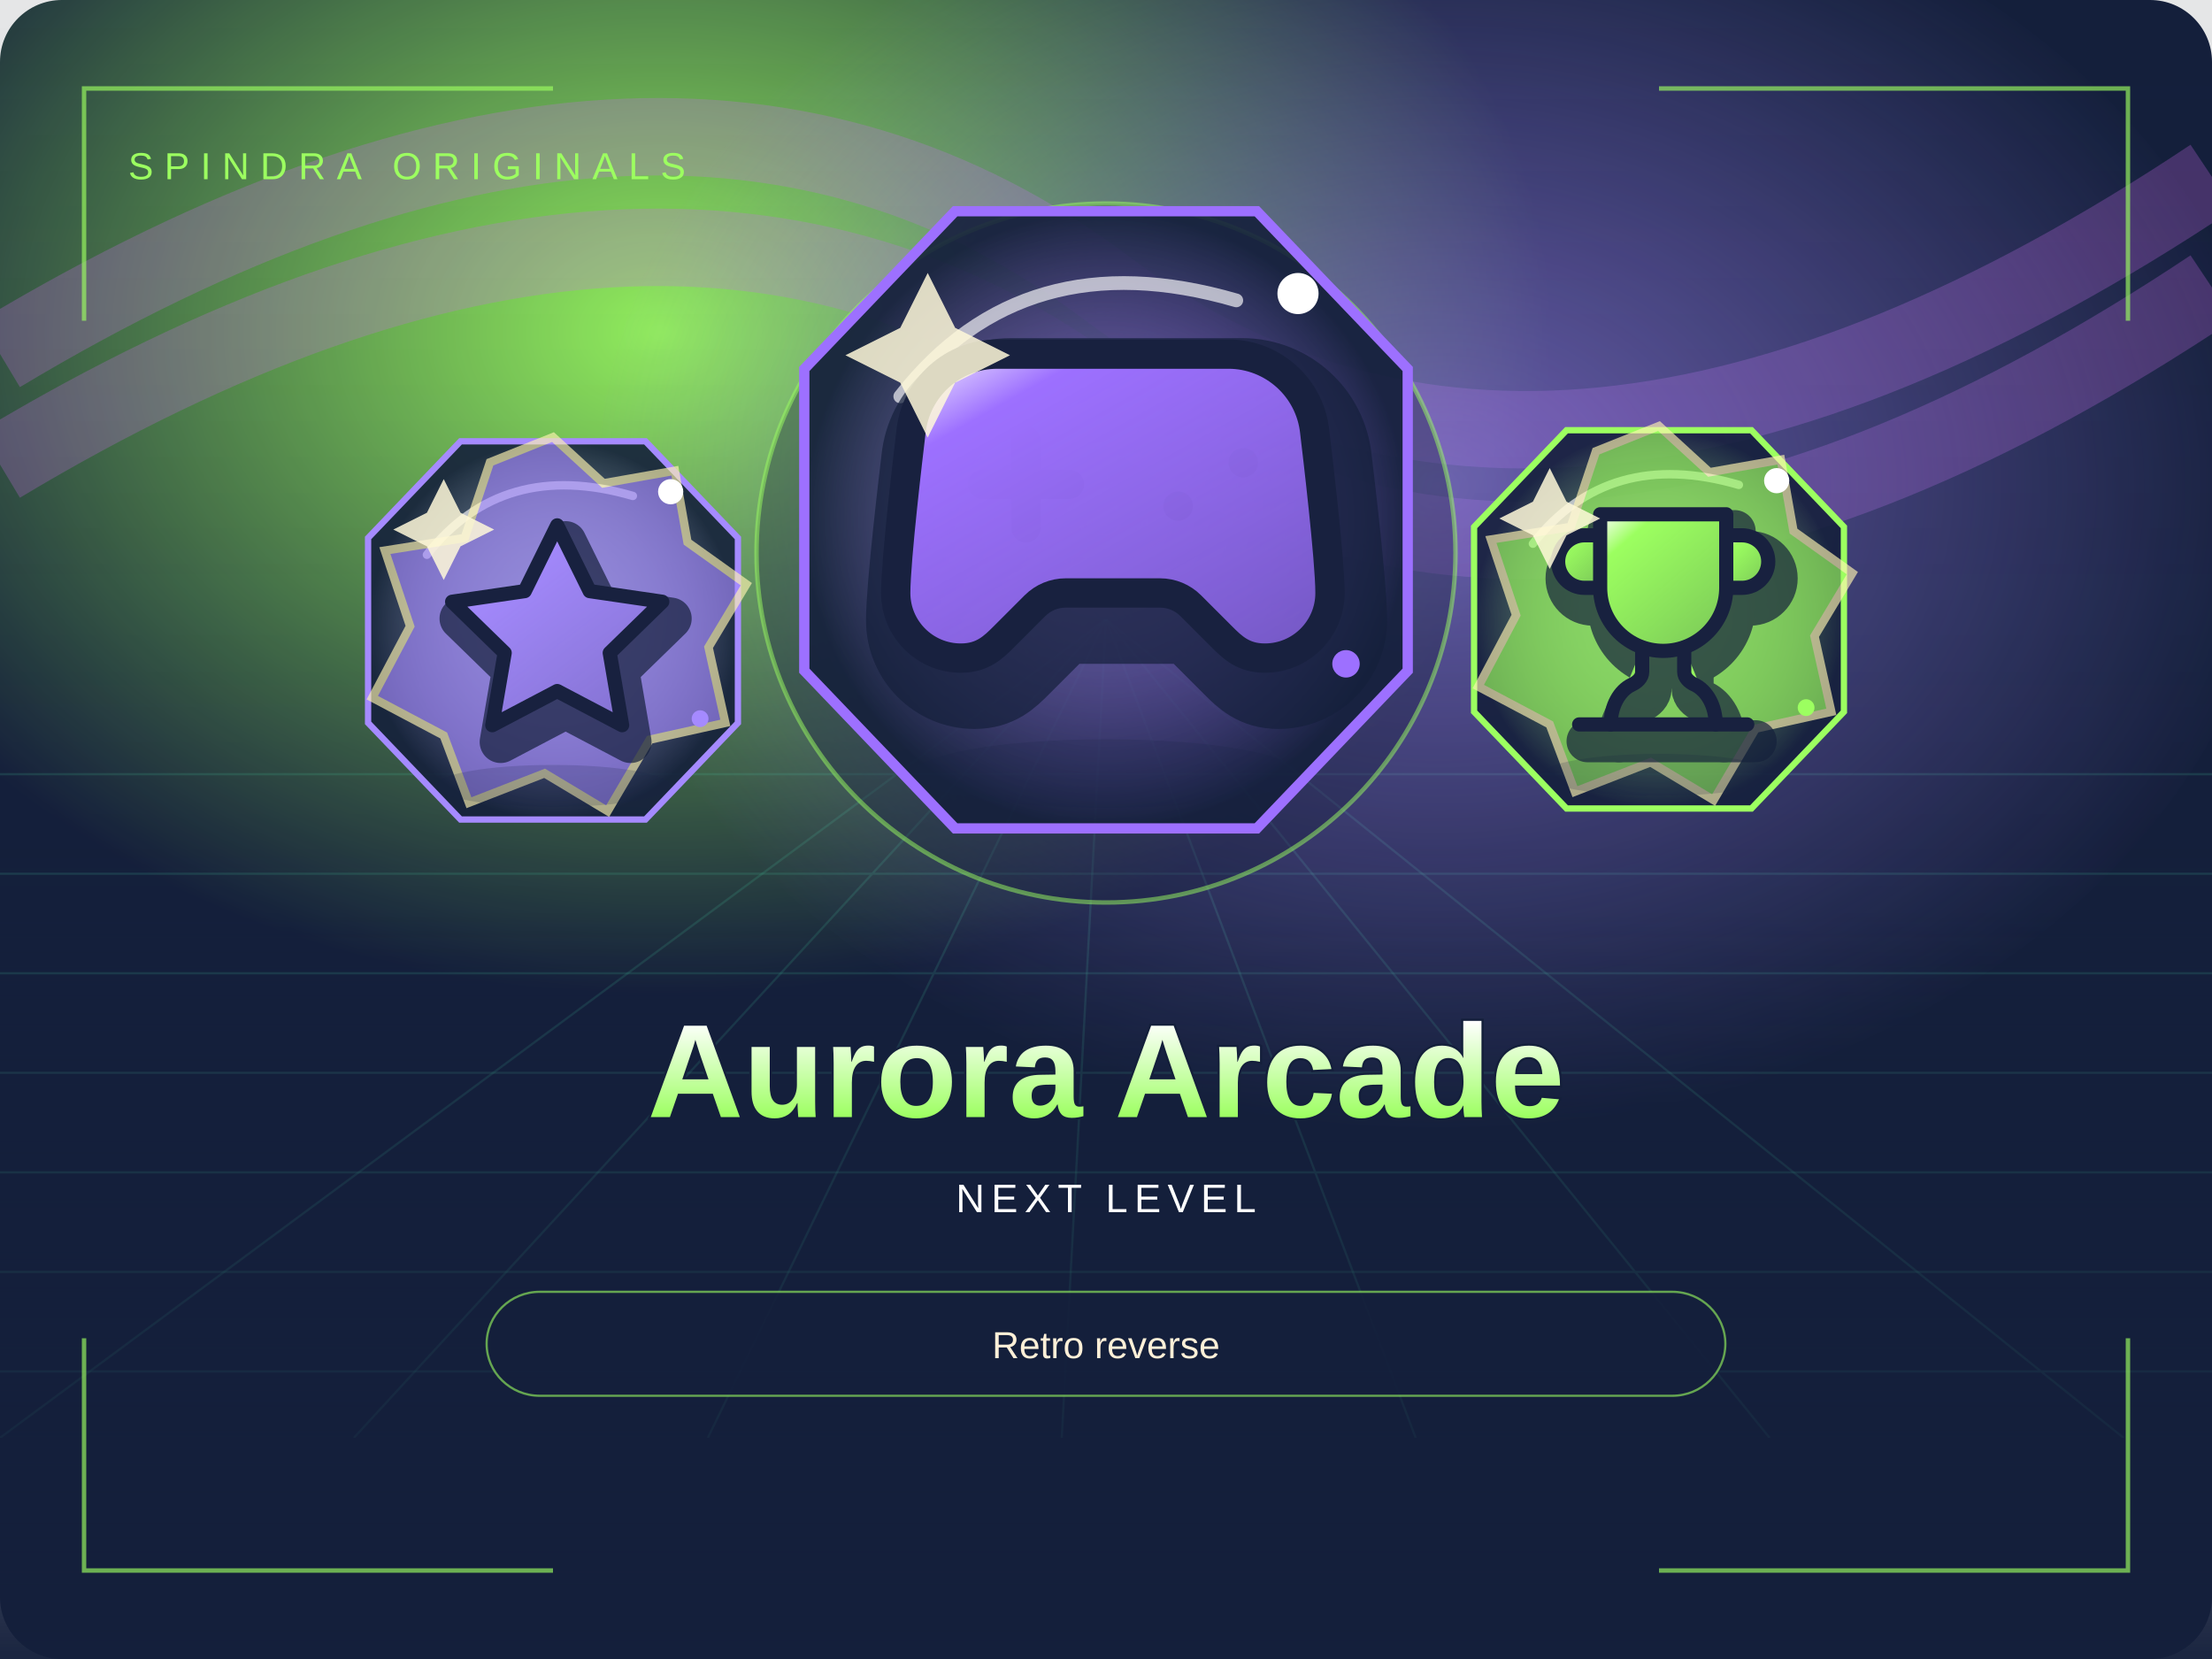
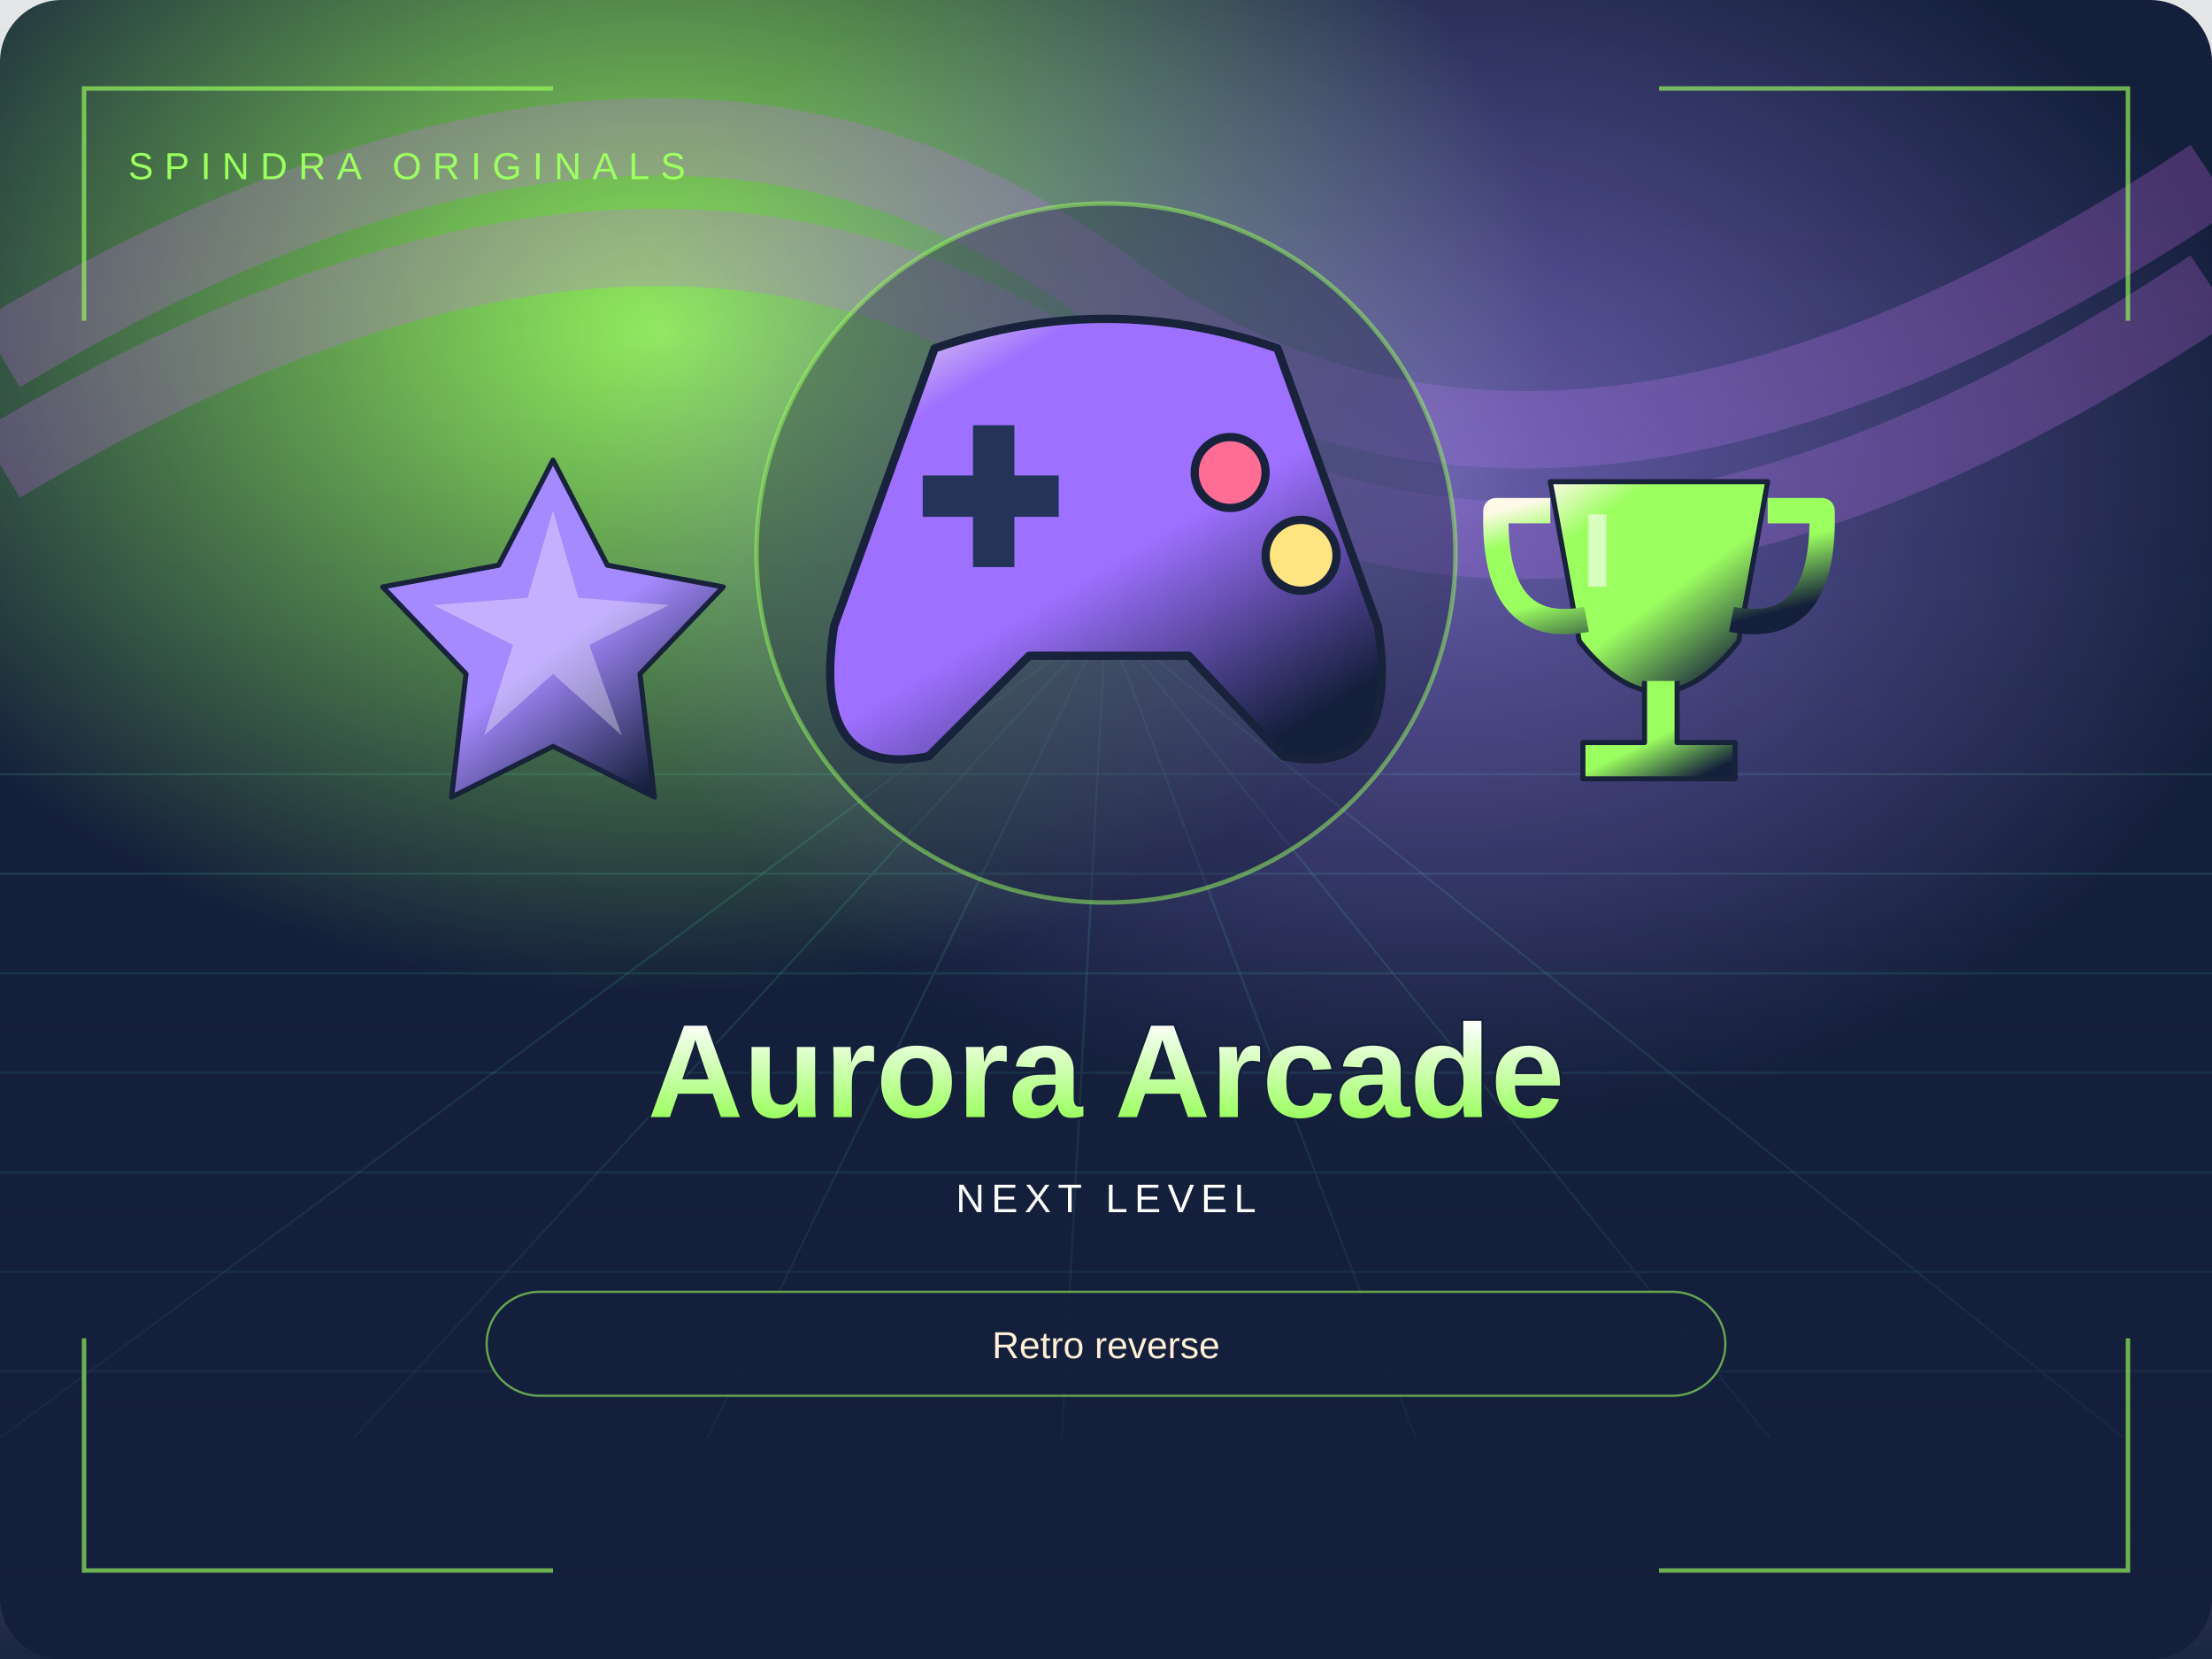
<svg xmlns="http://www.w3.org/2000/svg" width="1000" height="750" viewBox="0 0 1000 750">
  <defs>
    <radialGradient id="cover-bg" cx=".3" cy=".2" r="1">
      <stop stop-color="#9cff60" />
      <stop offset=".4" stop-color="#141f3b" />
      <stop offset="1" stop-color="#141f3b" />
    </radialGradient>
    <radialGradient id="cover-halo">
      <stop stop-color="#a58aff" stop-opacity=".65" />
      <stop offset="1" stop-color="#a58aff" stop-opacity="0" />
    </radialGradient>
    <linearGradient id="cover-shade" x2="0" y2="1">
      <stop stop-color="#141f3b" stop-opacity=".05" />
      <stop offset=".55" stop-color="#141f3b" stop-opacity=".15" />
      <stop offset="1" stop-color="#141f3b" stop-opacity=".97" />
    </linearGradient>
    <linearGradient id="title-ink" x2="0" y2="1">
      <stop stop-color="#ffffff" />
      <stop offset="1" stop-color="#9cff60" />
    </linearGradient>
  </defs>
  <rect width="1000" height="750" rx="28" fill="url(#cover-bg)" />
  <g opacity=".8">
    <svg x="0" y="0" width="1000" height="650" class="slot-scenery scenery-arcade" viewBox="0 0 1000 650" preserveAspectRatio="xMidYMid slice" aria-hidden="true">
      <path d="M0 350H1000M0 650L500 280" stroke="#4beaaf33" />
      <path d="M0 395H1000M160 650L500 280" stroke="#4beaaf33" />
      <path d="M0 440H1000M320 650L500 280" stroke="#4beaaf33" />
      <path d="M0 485H1000M480 650L500 280" stroke="#4beaaf33" />
      <path d="M0 530H1000M640 650L500 280" stroke="#4beaaf33" />
      <path d="M0 575H1000M800 650L500 280" stroke="#4beaaf33" />
      <path d="M0 620H1000M960 650L500 280" stroke="#4beaaf33" />
      <path d="M0 160Q300-20 500 130T1000 80M0 210Q300 30 500 180T1000 130" fill="none" stroke="#dd73fa55" stroke-width="35" />
    </svg>
  </g>
  <ellipse cx="650" cy="220" rx="380" ry="290" fill="url(#cover-halo)" />
  <rect width="1000" height="750" fill="url(#cover-shade)" />
  <path d="M38 145V40H250M750 40H962V145M38 605V710H250M750 710H962V605" fill="none" stroke="#9cff60" stroke-width="2" opacity=".65" />
  <circle cx="500" cy="250" r="158" fill="#141f3b" fill-opacity=".35" stroke="#9cff60" stroke-width="2" stroke-opacity=".5" />
-   <svg x="155" y="190" width="190" height="190" class="symbol-frame" viewBox="0 0 100 100" aria-hidden="true">
+   <svg x="155" y="190" width="190" height="190" class="symbol-frame" viewBox="-8 -8 116 116" aria-hidden="true">
    <defs>
-       <radialGradient id="aurora-arcade-5-155-R0-medal">
-         <stop stop-color="#a58aff" stop-opacity=".35" />
-         <stop offset="1" stop-color="#141f3b" stop-opacity=".9" />
-       </radialGradient>
-       <linearGradient id="aurora-arcade-5-155-R0" x1="0" y1="0" x2=".8" y2="1">
-         <stop stop-color="#ffffff" />
+       <linearGradient id="aurora-arcade-5-155-R0" x1="0" y1="0" x2=".75" y2="1">
+         <stop stop-color="#fff9e8" />
        <stop offset=".22" stop-color="#a58aff" />
-         <stop offset="1" stop-color="#a58aff" stop-opacity=".7" />
+         <stop offset=".6" stop-color="#a58aff" />
+         <stop offset="1" stop-color="#141f3b" />
      </linearGradient>
    </defs>
-     <path d="M28 5H72L94 28V72L72 95H28L6 72V28Z" fill="url(#aurora-arcade-5-155-R0-medal)" stroke="#a58aff" stroke-width="1.5" />
-     <path d="M20 32Q38 9 69 18" fill="none" stroke="#ffffff" stroke-opacity=".65" stroke-width="2" stroke-linecap="round" />
-     <path d="M50 4L62 15L79 12L82 29L96 39L87 54L91 72L73 76L63 93L48 84L30 91L24 75L7 66L16 49L10 31L29 28L35 10Z" fill="#a58aff" stroke="#fff4b1" stroke-width="2" opacity=".65" />
-     <ellipse cx="50" cy="87" rx="28" ry="5" fill="#172243" opacity=".18" />
-     <svg width="60" height="60" viewBox="0 0 24 24" fill="#141f3b" stroke="#141f3b" stroke-width="4" stroke-linecap="round" stroke-linejoin="round" class="lucide lucide-star" x="23" y="24" opacity=".7">
-       <polygon points="12 2 15.09 8.26 22 9.27 17 14.14 18.18 21.02 12 17.77 5.82 21.02 7 14.14 2 9.27 8.91 8.26 12 2" />
-     </svg>
-     <svg width="60" height="60" viewBox="0 0 24 24" fill="url(#aurora-arcade-5-155-R0)" stroke="#18213f" stroke-width="1.35" stroke-linecap="round" stroke-linejoin="round" class="lucide lucide-star" x="21" y="20">
-       <polygon points="12 2 15.09 8.26 22 9.27 17 14.14 18.18 21.02 12 17.77 5.82 21.02 7 14.14 2 9.27 8.91 8.26 12 2" />
-     </svg>
-     <path d="M20 22L24 14L28 22L36 26L28 30L24 38L20 30L12 26Z" fill="#fff9d9" opacity=".85" />
-     <circle cx="78" cy="17" r="3" fill="#fff" />
-     <circle cx="85" cy="71" r="2" fill="#a58aff" />
+     <g class="slot-object object-star" fill="url(#aurora-arcade-5-155-R0)" stroke="#18223b" stroke-width="1.4" stroke-linejoin="round">
+       <path d="M50 3l15 29 32 6-23 24 4 34-28-14-28 14 4-34L3 38l32-6Z" />
+       <path d="M50 17l7 24 25 2-22 11 9 25-19-17-19 17 8-25-22-11 26-2Z" fill="#fff5" stroke="none" />
+     </g>
  </svg>
-   <svg x="655" y="185" width="190" height="190" class="symbol-frame" viewBox="0 0 100 100" aria-hidden="true">
+   <svg x="655" y="185" width="190" height="190" class="symbol-frame" viewBox="-8 -8 116 116" aria-hidden="true">
    <defs>
-       <radialGradient id="aurora-arcade-6-655-R0-medal">
-         <stop stop-color="#9cff60" stop-opacity=".35" />
-         <stop offset="1" stop-color="#141f3b" stop-opacity=".9" />
-       </radialGradient>
-       <linearGradient id="aurora-arcade-6-655-R0" x1="0" y1="0" x2=".8" y2="1">
-         <stop stop-color="#ffffff" />
+       <linearGradient id="aurora-arcade-6-655-R0" x1="0" y1="0" x2=".75" y2="1">
+         <stop stop-color="#fff9e8" />
        <stop offset=".22" stop-color="#9cff60" />
-         <stop offset="1" stop-color="#9cff60" stop-opacity=".7" />
+         <stop offset=".6" stop-color="#9cff60" />
+         <stop offset="1" stop-color="#141f3b" />
      </linearGradient>
    </defs>
-     <path d="M28 5H72L94 28V72L72 95H28L6 72V28Z" fill="url(#aurora-arcade-6-655-R0-medal)" stroke="#9cff60" stroke-width="1.5" />
-     <path d="M20 32Q38 9 69 18" fill="none" stroke="#ffffff" stroke-opacity=".65" stroke-width="2" stroke-linecap="round" />
-     <path d="M50 4L62 15L79 12L82 29L96 39L87 54L91 72L73 76L63 93L48 84L30 91L24 75L7 66L16 49L10 31L29 28L35 10Z" fill="#9cff60" stroke="#fff4b1" stroke-width="2" opacity=".65" />
-     <ellipse cx="50" cy="87" rx="28" ry="5" fill="#172243" opacity=".18" />
-     <svg width="60" height="60" viewBox="0 0 24 24" fill="#141f3b" stroke="#141f3b" stroke-width="4" stroke-linecap="round" stroke-linejoin="round" class="lucide lucide-trophy" x="23" y="24" opacity=".7">
-       <path d="M6 9H4.5a2.5 2.5 0 0 1 0-5H6" />
-       <path d="M18 9h1.5a2.5 2.5 0 0 0 0-5H18" />
-       <path d="M4 22h16" />
-       <path d="M10 14.66V17c0 .55-.47.98-.97 1.21C7.85 18.75 7 20.24 7 22" />
-       <path d="M14 14.66V17c0 .55.47.98.97 1.21C16.15 18.75 17 20.24 17 22" />
-       <path d="M18 2H6v7a6 6 0 0 0 12 0V2Z" />
-     </svg>
-     <svg width="60" height="60" viewBox="0 0 24 24" fill="url(#aurora-arcade-6-655-R0)" stroke="#18213f" stroke-width="1.35" stroke-linecap="round" stroke-linejoin="round" class="lucide lucide-trophy" x="21" y="20">
-       <path d="M6 9H4.5a2.5 2.5 0 0 1 0-5H6" />
-       <path d="M18 9h1.5a2.5 2.5 0 0 0 0-5H18" />
-       <path d="M4 22h16" />
-       <path d="M10 14.66V17c0 .55-.47.98-.97 1.21C7.85 18.75 7 20.24 7 22" />
-       <path d="M14 14.66V17c0 .55.47.98.97 1.21C16.15 18.75 17 20.24 17 22" />
-       <path d="M18 2H6v7a6 6 0 0 0 12 0V2Z" />
-     </svg>
-     <path d="M20 22L24 14L28 22L36 26L28 30L24 38L20 30L12 26Z" fill="#fff9d9" opacity=".85" />
-     <circle cx="78" cy="17" r="3" fill="#fff" />
-     <circle cx="85" cy="71" r="2" fill="#9cff60" />
+     <g class="slot-object object-trophy" fill="url(#aurora-arcade-6-655-R0)" stroke="#18223b" stroke-width="1.4" stroke-linejoin="round">
+       <path d="M20 12h60L72 56Q50 84 28 56Z" />
+       <path d="M20 20H5q-1 35 25 30M80 20h15q1 35-25 30" fill="none" stroke="url(#aurora-arcade-6-655-R0)" stroke-width="7" />
+       <path d="M46 67v17H29v10h42V84H55V67" />
+       <path d="M33 21v20" stroke="#fff9" stroke-width="5" />
+     </g>
  </svg>
-   <svg x="345" y="80" width="310" height="310" class="symbol-frame" viewBox="0 0 100 100" aria-hidden="true">
+   <svg x="345" y="80" width="310" height="310" class="symbol-frame" viewBox="-8 -8 116 116" aria-hidden="true">
    <defs>
-       <radialGradient id="aurora-arcade-0-345-R0-medal">
-         <stop stop-color="#9d70ff" stop-opacity=".35" />
-         <stop offset="1" stop-color="#141f3b" stop-opacity=".9" />
-       </radialGradient>
-       <linearGradient id="aurora-arcade-0-345-R0" x1="0" y1="0" x2=".8" y2="1">
-         <stop stop-color="#ffffff" />
+       <linearGradient id="aurora-arcade-0-345-R0" x1="0" y1="0" x2=".75" y2="1">
+         <stop stop-color="#fff9e8" />
        <stop offset=".22" stop-color="#9d70ff" />
-         <stop offset="1" stop-color="#9d70ff" stop-opacity=".7" />
+         <stop offset=".6" stop-color="#9d70ff" />
+         <stop offset="1" stop-color="#141f3b" />
      </linearGradient>
    </defs>
-     <path d="M28 5H72L94 28V72L72 95H28L6 72V28Z" fill="url(#aurora-arcade-0-345-R0-medal)" stroke="#9d70ff" stroke-width="1.5" />
-     <path d="M20 32Q38 9 69 18" fill="none" stroke="#ffffff" stroke-opacity=".65" stroke-width="2" stroke-linecap="round" />
-     <ellipse cx="50" cy="87" rx="28" ry="5" fill="#172243" opacity=".18" />
-     <svg width="76" height="76" viewBox="0 0 24 24" fill="#141f3b" stroke="#141f3b" stroke-width="4" stroke-linecap="round" stroke-linejoin="round" class="lucide lucide-gamepad2" x="15" y="14" opacity=".7">
-       <line x1="6" x2="10" y1="11" y2="11" />
-       <line x1="8" x2="8" y1="9" y2="13" />
-       <line x1="15" x2="15.01" y1="12" y2="12" />
-       <line x1="18" x2="18.01" y1="10" y2="10" />
-       <path d="M17.32 5H6.68a4 4 0 0 0-3.978 3.59c-.006.052-.01.101-.017.152C2.604 9.416 2 14.456 2 16a3 3 0 0 0 3 3c1 0 1.5-.5 2-1l1.414-1.414A2 2 0 0 1 9.828 16h4.344a2 2 0 0 1 1.414.586L17 18c.5.5 1 1 2 1a3 3 0 0 0 3-3c0-1.545-.604-6.584-.685-7.258-.007-.05-.011-.1-.017-.151A4 4 0 0 0 17.32 5z" />
-     </svg>
-     <svg width="76" height="76" viewBox="0 0 24 24" fill="url(#aurora-arcade-0-345-R0)" stroke="#18213f" stroke-width="1.35" stroke-linecap="round" stroke-linejoin="round" class="lucide lucide-gamepad2" x="13" y="10">
-       <line x1="6" x2="10" y1="11" y2="11" />
-       <line x1="8" x2="8" y1="9" y2="13" />
-       <line x1="15" x2="15.01" y1="12" y2="12" />
-       <line x1="18" x2="18.01" y1="10" y2="10" />
-       <path d="M17.32 5H6.68a4 4 0 0 0-3.978 3.59c-.006.052-.01.101-.017.152C2.604 9.416 2 14.456 2 16a3 3 0 0 0 3 3c1 0 1.5-.5 2-1l1.414-1.414A2 2 0 0 1 9.828 16h4.344a2 2 0 0 1 1.414.586L17 18c.5.5 1 1 2 1a3 3 0 0 0 3-3c0-1.545-.604-6.584-.685-7.258-.007-.05-.011-.1-.017-.151A4 4 0 0 0 17.32 5z" />
-     </svg>
-     <path d="M20 22L24 14L28 22L36 26L28 30L24 38L20 30L12 26Z" fill="#fff9d9" opacity=".85" />
-     <circle cx="78" cy="17" r="3" fill="#fff" />
-     <circle cx="85" cy="71" r="2" fill="#9d70ff" />
+     <g class="slot-object object-gamepad" fill="url(#aurora-arcade-0-345-R0)" stroke="#18223b" stroke-width="1.4" stroke-linejoin="round">
+       <path d="M21 21q29-10 58 0l17 47q4 26-16 22L64 73H37L20 90Q0 94 4 68Z" />
+       <path d="M19 46h23M31 34v24" stroke="#243459" stroke-width="7" />
+       <circle cx="71" cy="42" r="6" fill="#ff6d95" />
+       <circle cx="83" cy="56" r="6" fill="#ffe482" />
+     </g>
  </svg>
  <text x="58" y="81" fill="#9cff60" font-size="17" font-family="Arial,sans-serif" letter-spacing="5">SPINDRA ORIGINALS</text>
  <text x="500" y="505" text-anchor="middle" fill="url(#title-ink)" stroke="#141f3b" stroke-width="2" paint-order="stroke" font-size="60" font-family="Arial,sans-serif" font-weight="900">Aurora Arcade</text>
  <text x="500" y="548" text-anchor="middle" fill="#fff" font-size="18" font-family="Arial,sans-serif" letter-spacing="3">NEXT LEVEL</text>
  <rect x="220" y="584" width="560" height="47" rx="24" fill="#141f3b" fill-opacity=".85" stroke="#9cff60" stroke-opacity=".6" />
  <text x="500" y="614" text-anchor="middle" fill="#fff0d8" font-size="17" font-family="Arial,sans-serif">Retro reverse</text>
</svg>
